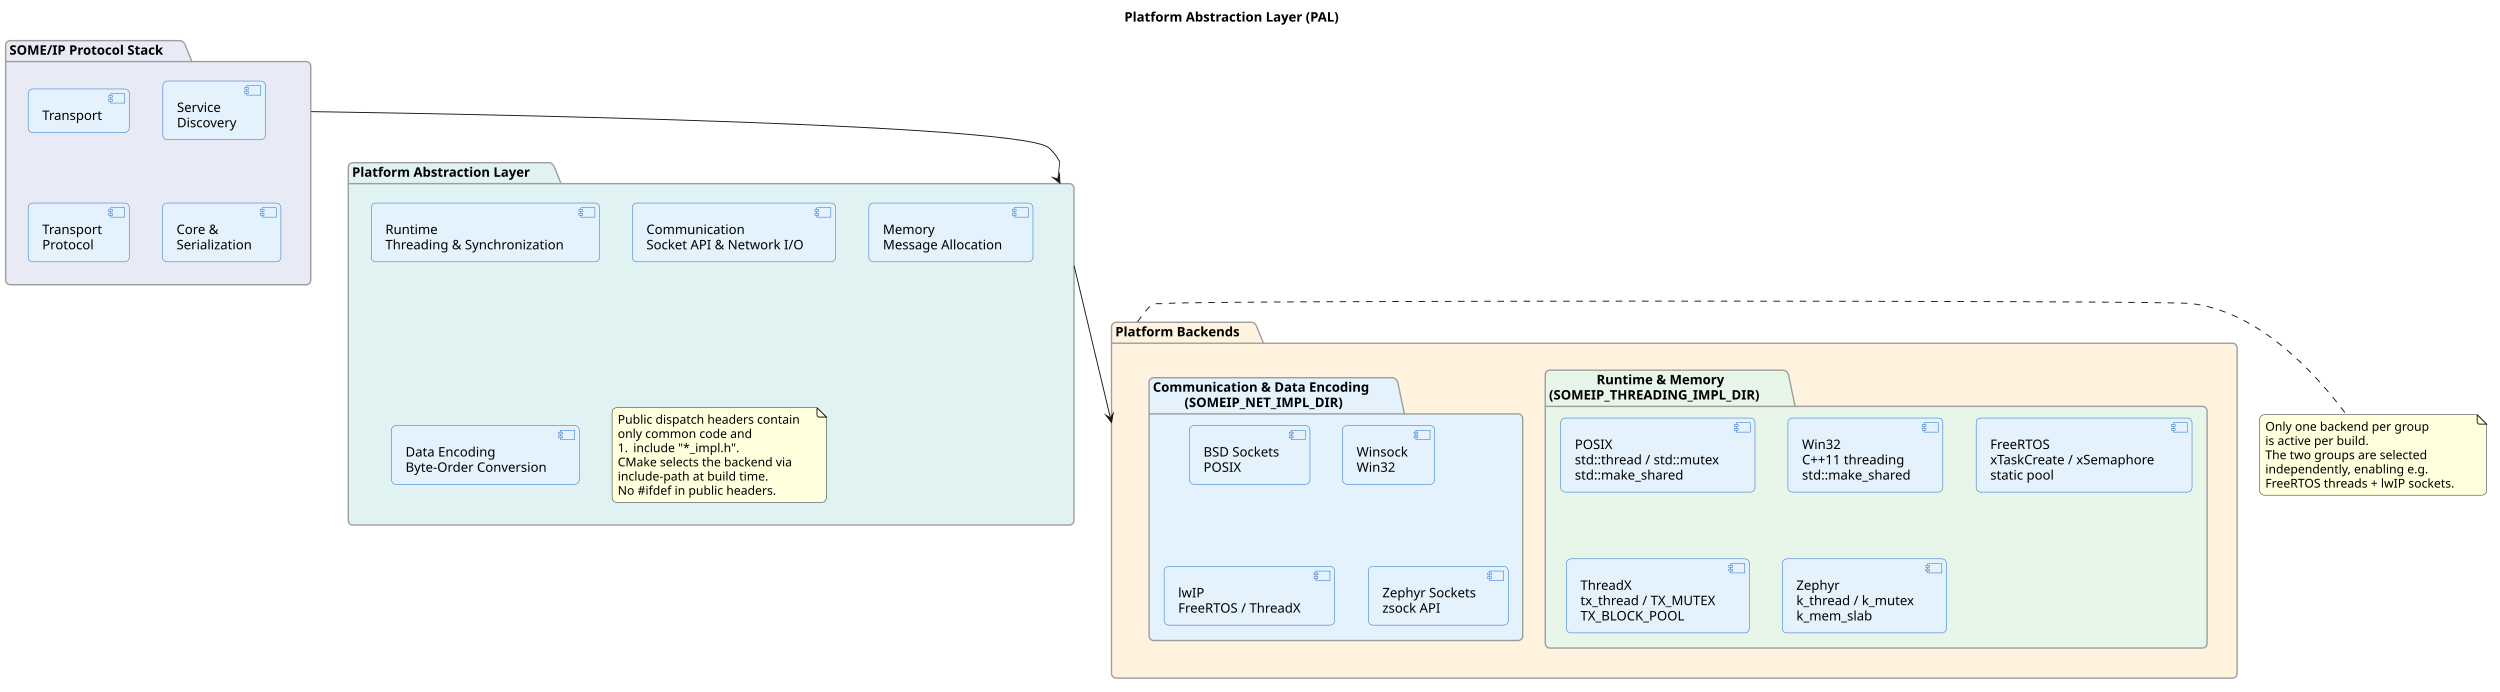
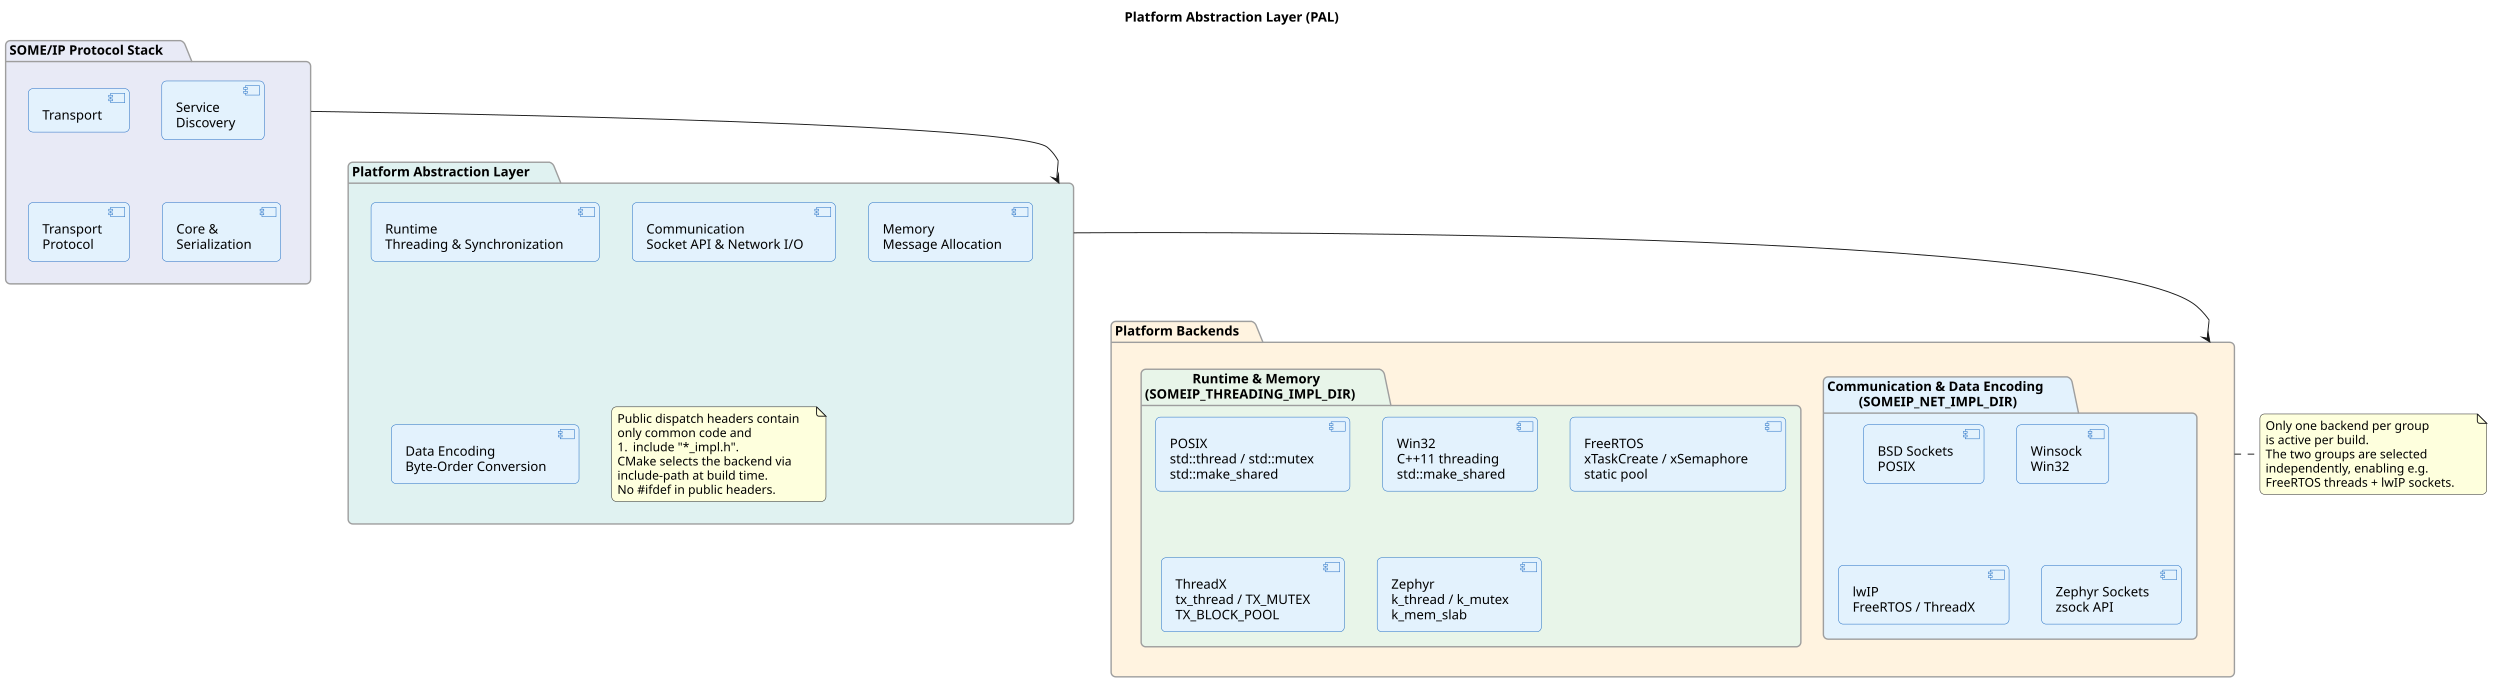
- <svg xmlns="http://www.w3.org/2000/svg" version="1.1" data-diagram-type="DESCRIPTION" style="width:2663px;height:737px;background:#FFFFFF;" width="2663px" height="737px" viewBox="0 0 2663 737" zoomAndPan="magnify" preserveAspectRatio="none" contentStyleType="text/css">
+ <svg xmlns="http://www.w3.org/2000/svg" version="1.1" data-diagram-type="DESCRIPTION" style="width:2664px;height:736px;background:#FFFFFF;" width="2664px" height="736px" viewBox="0 0 2664 736" zoomAndPan="magnify" preserveAspectRatio="none" contentStyleType="text/css">
  <defs />
  <g font-family="sans-serif" lengthAdjust="spacing">
    <g class="title" data-source-line="2">
-       <text x="1197.676" y="22.995" fill="#000" font-size="14" textLength="261.338" font-weight="700">Platform Abstraction Layer (PAL)</text>
+       <text x="1198.256" y="22.995" fill="#000" font-size="14" textLength="261.338" font-weight="700">Platform Abstraction Layer (PAL)</text>
    </g>
    <g class="cluster" data-qualified-name="STACK" id="ent0001" data-source-line="18">
-       <path d="M11,43.297 L192.452,43.297 A7.5,7.5 0 0 1 197.452,48.297 L204.452,65.594 L326,65.594 A5,5 0 0 1 331,70.594 L331,298.297 A5,5 0 0 1 326,303.297 L11,303.297 A5,5 0 0 1 6,298.297 L6,48.297 A5,5 0 0 1 11,43.297" style="stroke:#9E9E9E;stroke-width:1.5;" fill="#E8EAF6" />
+       <path d="M11,43.297 L192.452,43.297 A7.5,7.5 0 0 1 197.452,48.297 L204.452,65.594 L326,65.594 A5,5 0 0 1 331,70.594 L331,297.487 A5,5 0 0 1 326,302.487 L11,302.487 A5,5 0 0 1 6,297.487 L6,48.297 A5,5 0 0 1 11,43.297" style="stroke:#9E9E9E;stroke-width:1.5;" fill="#E8EAF6" />
      <line x1="6" y1="65.594" x2="204.452" y2="65.594" style="stroke:#9E9E9E;stroke-width:1.5;" />
      <text x="10" y="58.292" fill="#000" font-size="14" textLength="185.452" font-weight="700">SOME/IP Protocol Stack</text>
    </g>
    <g class="cluster" data-qualified-name="PAL" id="ent0006" data-source-line="25">
-       <path d="M376,173.297 L585.65,173.297 A7.5,7.5 0 0 1 590.65,178.297 L597.65,195.594 L1139,195.594 A5,5 0 0 1 1144,200.594 L1144,554.297 A5,5 0 0 1 1139,559.297 L376,559.297 A5,5 0 0 1 371,554.297 L371,178.297 A5,5 0 0 1 376,173.297" style="stroke:#9E9E9E;stroke-width:1.5;" fill="#E0F2F1" />
-       <line x1="371" y1="195.594" x2="597.65" y2="195.594" style="stroke:#9E9E9E;stroke-width:1.5;" />
-       <text x="375" y="188.292" fill="#000" font-size="14" textLength="213.65" font-weight="700">Platform Abstraction Layer</text>
+       <path d="M376,172.887 L585.65,172.887 A7.5,7.5 0 0 1 590.65,177.887 L597.65,195.184 L1139,195.184 A5,5 0 0 1 1144,200.184 L1144,553.327 A5,5 0 0 1 1139,558.327 L376,558.327 A5,5 0 0 1 371,553.327 L371,177.887 A5,5 0 0 1 376,172.887" style="stroke:#9E9E9E;stroke-width:1.5;" fill="#E0F2F1" />
+       <line x1="371" y1="195.184" x2="597.65" y2="195.184" style="stroke:#9E9E9E;stroke-width:1.5;" />
+       <text x="375" y="187.882" fill="#000" font-size="14" textLength="213.65" font-weight="700">Platform Abstraction Layer</text>
    </g>
    <g class="cluster" data-qualified-name="BE" id="ent0012" data-source-line="41">
-       <path d="M1189,343.297 L1333.818,343.297 A7.5,7.5 0 0 1 1338.818,348.297 L1345.818,365.594 L2378,365.594 A5,5 0 0 1 2383,370.594 L2383,717.297 A5,5 0 0 1 2378,722.297 L1189,722.297 A5,5 0 0 1 1184,717.297 L1184,348.297 A5,5 0 0 1 1189,343.297" style="stroke:#9E9E9E;stroke-width:1.5;" fill="#FFF3E0" />
-       <line x1="1184" y1="365.594" x2="1345.818" y2="365.594" style="stroke:#9E9E9E;stroke-width:1.5;" />
-       <text x="1188" y="358.292" fill="#000" font-size="14" textLength="148.818" font-weight="700">Platform Backends</text>
+       <path d="M1189,342.487 L1333.818,342.487 A7.5,7.5 0 0 1 1338.818,347.487 L1345.818,364.784 L2376,364.784 A5,5 0 0 1 2381,369.784 L2381,716.217 A5,5 0 0 1 2376,721.217 L1189,721.217 A5,5 0 0 1 1184,716.217 L1184,347.487 A5,5 0 0 1 1189,342.487" style="stroke:#9E9E9E;stroke-width:1.5;" fill="#FFF3E0" />
+       <line x1="1184" y1="364.784" x2="1345.818" y2="364.784" style="stroke:#9E9E9E;stroke-width:1.5;" />
+       <text x="1188" y="357.482" fill="#000" font-size="14" textLength="148.818" font-weight="700">Platform Backends</text>
    </g>
    <g class="cluster" data-qualified-name="BE.RTB" id="ent0013" data-source-line="42">
-       <path d="M1651,394.297 L1900.162,394.297 A7.5,7.5 0 0 1 1905.162,399.297 L1912.162,432.891 L2346,432.891 A5,5 0 0 1 2351,437.891 L2351,685.297 A5,5 0 0 1 2346,690.297 L1651,690.297 A5,5 0 0 1 1646,685.297 L1646,399.297 A5,5 0 0 1 1651,394.297" style="stroke:#9E9E9E;stroke-width:1.5;" fill="#E8F5E9" />
-       <line x1="1646" y1="432.891" x2="1912.162" y2="432.891" style="stroke:#9E9E9E;stroke-width:1.5;" />
-       <text x="1700.627" y="409.292" fill="#000" font-size="14" textLength="151.908" font-weight="700">Runtime &amp; Memory</text>
-       <text x="1650" y="425.589" fill="#000" font-size="14" textLength="253.162" font-weight="700">(SOMEIP_THREADING_IMPL_DIR)</text>
+       <path d="M1221,393.487 L1470.162,393.487 A7.5,7.5 0 0 1 1475.162,398.487 L1482.162,432.081 L1914,432.081 A5,5 0 0 1 1919,437.081 L1919,684.217 A5,5 0 0 1 1914,689.217 L1221,689.217 A5,5 0 0 1 1216,684.217 L1216,398.487 A5,5 0 0 1 1221,393.487" style="stroke:#9E9E9E;stroke-width:1.5;" fill="#E8F5E9" />
+       <line x1="1216" y1="432.081" x2="1482.162" y2="432.081" style="stroke:#9E9E9E;stroke-width:1.5;" />
+       <text x="1270.627" y="408.482" fill="#000" font-size="14" textLength="151.908" font-weight="700">Runtime &amp; Memory</text>
+       <text x="1220" y="424.779" fill="#000" font-size="14" textLength="253.162" font-weight="700">(SOMEIP_THREADING_IMPL_DIR)</text>
    </g>
    <g class="cluster" data-qualified-name="BE.CMB" id="ent0019" data-source-line="49">
-       <path d="M1229,402.297 L1483.918,402.297 A7.5,7.5 0 0 1 1488.918,407.297 L1495.918,440.891 L1617,440.891 A5,5 0 0 1 1622,445.891 L1622,677.297 A5,5 0 0 1 1617,682.297 L1229,682.297 A5,5 0 0 1 1224,677.297 L1224,407.297 A5,5 0 0 1 1229,402.297" style="stroke:#9E9E9E;stroke-width:1.5;" fill="#E3F2FD" />
-       <line x1="1224" y1="440.891" x2="1495.918" y2="440.891" style="stroke:#9E9E9E;stroke-width:1.5;" />
-       <text x="1228" y="417.292" fill="#000" font-size="14" textLength="258.918" font-weight="700">Communication &amp; Data Encoding</text>
-       <text x="1261.705" y="433.589" fill="#000" font-size="14" textLength="191.509" font-weight="700">(SOMEIP_NET_IMPL_DIR)</text>
+       <path d="M1948,401.627 L2202.918,401.627 A7.5,7.5 0 0 1 2207.918,406.627 L2214.918,440.221 L2336,440.221 A5,5 0 0 1 2341,445.221 L2341,676.067 A5,5 0 0 1 2336,681.067 L1948,681.067 A5,5 0 0 1 1943,676.067 L1943,406.627 A5,5 0 0 1 1948,401.627" style="stroke:#9E9E9E;stroke-width:1.5;" fill="#E3F2FD" />
+       <line x1="1943" y1="440.221" x2="2214.918" y2="440.221" style="stroke:#9E9E9E;stroke-width:1.5;" />
+       <text x="1947" y="416.622" fill="#000" font-size="14" textLength="258.918" font-weight="700">Communication &amp; Data Encoding</text>
+       <text x="1980.705" y="432.919" fill="#000" font-size="14" textLength="191.509" font-weight="700">(SOMEIP_NET_IMPL_DIR)</text>
    </g>
    <g class="entity" data-qualified-name="STACK.T" id="ent0002" data-source-line="19">
-       <rect x="30" y="94.797" width="107.751" height="46.297" fill="#E3F2FD" style="stroke:#1565C0;stroke-width:0.5;" rx="5" ry="5" />
-       <rect x="117.751" y="99.797" width="15" height="10" fill="#E3F2FD" style="stroke:#1565C0;stroke-width:0.5;" />
-       <rect x="115.751" y="101.797" width="4" height="2" fill="#E3F2FD" style="stroke:#1565C0;stroke-width:0.5;" />
-       <rect x="115.751" y="105.797" width="4" height="2" fill="#E3F2FD" style="stroke:#1565C0;stroke-width:0.5;" />
-       <text x="45" y="127.792" fill="#000" font-size="14" textLength="67.751">Transport</text>
+       <rect x="30.12" y="94.447" width="107.751" height="46.297" fill="#E3F2FD" style="stroke:#1565C0;stroke-width:0.5;" rx="5" ry="5" />
+       <rect x="117.871" y="99.447" width="15" height="10" fill="#E3F2FD" style="stroke:#1565C0;stroke-width:0.5;" />
+       <rect x="115.871" y="101.447" width="4" height="2" fill="#E3F2FD" style="stroke:#1565C0;stroke-width:0.5;" />
+       <rect x="115.871" y="105.447" width="4" height="2" fill="#E3F2FD" style="stroke:#1565C0;stroke-width:0.5;" />
+       <text x="45.12" y="127.442" fill="#000" font-size="14" textLength="67.751">Transport</text>
    </g>
    <g class="entity" data-qualified-name="STACK.SD" id="ent0003" data-source-line="20">
-       <rect x="173.5" y="86.297" width="109.166" height="62.594" fill="#E3F2FD" style="stroke:#1565C0;stroke-width:0.5;" rx="5" ry="5" />
-       <rect x="262.666" y="91.297" width="15" height="10" fill="#E3F2FD" style="stroke:#1565C0;stroke-width:0.5;" />
-       <rect x="260.666" y="93.297" width="4" height="2" fill="#E3F2FD" style="stroke:#1565C0;stroke-width:0.5;" />
-       <rect x="260.666" y="97.297" width="4" height="2" fill="#E3F2FD" style="stroke:#1565C0;stroke-width:0.5;" />
-       <text x="188.5" y="119.292" fill="#000" font-size="14" textLength="51.741">Service</text>
-       <text x="188.5" y="135.589" fill="#000" font-size="14" textLength="69.166">Discovery</text>
+       <rect x="172.42" y="86.297" width="109.166" height="62.594" fill="#E3F2FD" style="stroke:#1565C0;stroke-width:0.5;" rx="5" ry="5" />
+       <rect x="261.586" y="91.297" width="15" height="10" fill="#E3F2FD" style="stroke:#1565C0;stroke-width:0.5;" />
+       <rect x="259.586" y="93.297" width="4" height="2" fill="#E3F2FD" style="stroke:#1565C0;stroke-width:0.5;" />
+       <rect x="259.586" y="97.297" width="4" height="2" fill="#E3F2FD" style="stroke:#1565C0;stroke-width:0.5;" />
+       <text x="187.42" y="119.292" fill="#000" font-size="14" textLength="51.741">Service</text>
+       <text x="187.42" y="135.589" fill="#000" font-size="14" textLength="69.166">Discovery</text>
    </g>
    <g class="entity" data-qualified-name="STACK.TP" id="ent0004" data-source-line="21">
-       <rect x="30" y="216.297" width="107.751" height="62.594" fill="#E3F2FD" style="stroke:#1565C0;stroke-width:0.5;" rx="5" ry="5" />
-       <rect x="117.751" y="221.297" width="15" height="10" fill="#E3F2FD" style="stroke:#1565C0;stroke-width:0.5;" />
-       <rect x="115.751" y="223.297" width="4" height="2" fill="#E3F2FD" style="stroke:#1565C0;stroke-width:0.5;" />
-       <rect x="115.751" y="227.297" width="4" height="2" fill="#E3F2FD" style="stroke:#1565C0;stroke-width:0.5;" />
-       <text x="45" y="249.292" fill="#000" font-size="14" textLength="67.751">Transport</text>
-       <text x="45" y="265.589" fill="#000" font-size="14" textLength="56.971">Protocol</text>
+       <rect x="30.12" y="215.887" width="107.751" height="62.594" fill="#E3F2FD" style="stroke:#1565C0;stroke-width:0.5;" rx="5" ry="5" />
+       <rect x="117.871" y="220.887" width="15" height="10" fill="#E3F2FD" style="stroke:#1565C0;stroke-width:0.5;" />
+       <rect x="115.871" y="222.887" width="4" height="2" fill="#E3F2FD" style="stroke:#1565C0;stroke-width:0.5;" />
+       <rect x="115.871" y="226.887" width="4" height="2" fill="#E3F2FD" style="stroke:#1565C0;stroke-width:0.5;" />
+       <text x="45.12" y="248.882" fill="#000" font-size="14" textLength="67.751">Transport</text>
+       <text x="45.12" y="265.179" fill="#000" font-size="14" textLength="56.971">Protocol</text>
    </g>
    <g class="entity" data-qualified-name="STACK.CS" id="ent0005" data-source-line="22">
-       <rect x="173" y="216.297" width="126.249" height="62.594" fill="#E3F2FD" style="stroke:#1565C0;stroke-width:0.5;" rx="5" ry="5" />
-       <rect x="279.249" y="221.297" width="15" height="10" fill="#E3F2FD" style="stroke:#1565C0;stroke-width:0.5;" />
-       <rect x="277.249" y="223.297" width="4" height="2" fill="#E3F2FD" style="stroke:#1565C0;stroke-width:0.5;" />
-       <rect x="277.249" y="227.297" width="4" height="2" fill="#E3F2FD" style="stroke:#1565C0;stroke-width:0.5;" />
-       <text x="188" y="249.292" fill="#000" font-size="14" textLength="48.077">Core &amp;</text>
-       <text x="188" y="265.589" fill="#000" font-size="14" textLength="86.249">Serialization</text>
+       <rect x="172.88" y="215.887" width="126.249" height="62.594" fill="#E3F2FD" style="stroke:#1565C0;stroke-width:0.5;" rx="5" ry="5" />
+       <rect x="279.129" y="220.887" width="15" height="10" fill="#E3F2FD" style="stroke:#1565C0;stroke-width:0.5;" />
+       <rect x="277.129" y="222.887" width="4" height="2" fill="#E3F2FD" style="stroke:#1565C0;stroke-width:0.5;" />
+       <rect x="277.129" y="226.887" width="4" height="2" fill="#E3F2FD" style="stroke:#1565C0;stroke-width:0.5;" />
+       <text x="187.88" y="248.882" fill="#000" font-size="14" textLength="48.077">Core &amp;</text>
+       <text x="187.88" y="265.179" fill="#000" font-size="14" textLength="86.249">Serialization</text>
    </g>
    <g class="entity" data-qualified-name="PAL.RT" id="ent0007" data-source-line="26">
-       <rect x="395.5" y="216.297" width="243.171" height="62.594" fill="#E3F2FD" style="stroke:#1565C0;stroke-width:0.5;" rx="5" ry="5" />
-       <rect x="618.671" y="221.297" width="15" height="10" fill="#E3F2FD" style="stroke:#1565C0;stroke-width:0.5;" />
-       <rect x="616.671" y="223.297" width="4" height="2" fill="#E3F2FD" style="stroke:#1565C0;stroke-width:0.5;" />
-       <rect x="616.671" y="227.297" width="4" height="2" fill="#E3F2FD" style="stroke:#1565C0;stroke-width:0.5;" />
-       <text x="410.5" y="249.292" fill="#000" font-size="14" textLength="59.104">Runtime</text>
-       <text x="410.5" y="265.589" fill="#000" font-size="14" textLength="203.171">Threading &amp; Synchronization</text>
+       <rect x="395.41" y="215.887" width="243.171" height="62.594" fill="#E3F2FD" style="stroke:#1565C0;stroke-width:0.5;" rx="5" ry="5" />
+       <rect x="618.581" y="220.887" width="15" height="10" fill="#E3F2FD" style="stroke:#1565C0;stroke-width:0.5;" />
+       <rect x="616.581" y="222.887" width="4" height="2" fill="#E3F2FD" style="stroke:#1565C0;stroke-width:0.5;" />
+       <rect x="616.581" y="226.887" width="4" height="2" fill="#E3F2FD" style="stroke:#1565C0;stroke-width:0.5;" />
+       <text x="410.41" y="248.882" fill="#000" font-size="14" textLength="59.104">Runtime</text>
+       <text x="410.41" y="265.179" fill="#000" font-size="14" textLength="203.171">Threading &amp; Synchronization</text>
    </g>
    <g class="entity" data-qualified-name="PAL.CM" id="ent0008" data-source-line="27">
-       <rect x="673.5" y="216.297" width="216.545" height="62.594" fill="#E3F2FD" style="stroke:#1565C0;stroke-width:0.5;" rx="5" ry="5" />
-       <rect x="870.045" y="221.297" width="15" height="10" fill="#E3F2FD" style="stroke:#1565C0;stroke-width:0.5;" />
-       <rect x="868.045" y="223.297" width="4" height="2" fill="#E3F2FD" style="stroke:#1565C0;stroke-width:0.5;" />
-       <rect x="868.045" y="227.297" width="4" height="2" fill="#E3F2FD" style="stroke:#1565C0;stroke-width:0.5;" />
-       <text x="688.5" y="249.292" fill="#000" font-size="14" textLength="110.346">Communication</text>
-       <text x="688.5" y="265.589" fill="#000" font-size="14" textLength="176.545">Socket API &amp; Network I/O</text>
+       <rect x="673.73" y="215.887" width="216.545" height="62.594" fill="#E3F2FD" style="stroke:#1565C0;stroke-width:0.5;" rx="5" ry="5" />
+       <rect x="870.275" y="220.887" width="15" height="10" fill="#E3F2FD" style="stroke:#1565C0;stroke-width:0.5;" />
+       <rect x="868.275" y="222.887" width="4" height="2" fill="#E3F2FD" style="stroke:#1565C0;stroke-width:0.5;" />
+       <rect x="868.275" y="226.887" width="4" height="2" fill="#E3F2FD" style="stroke:#1565C0;stroke-width:0.5;" />
+       <text x="688.73" y="248.882" fill="#000" font-size="14" textLength="110.346">Communication</text>
+       <text x="688.73" y="265.179" fill="#000" font-size="14" textLength="176.545">Socket API &amp; Network I/O</text>
    </g>
    <g class="entity" data-qualified-name="PAL.MM" id="ent0009" data-source-line="28">
-       <rect x="925.5" y="216.297" width="174.825" height="62.594" fill="#E3F2FD" style="stroke:#1565C0;stroke-width:0.5;" rx="5" ry="5" />
-       <rect x="1080.325" y="221.297" width="15" height="10" fill="#E3F2FD" style="stroke:#1565C0;stroke-width:0.5;" />
-       <rect x="1078.325" y="223.297" width="4" height="2" fill="#E3F2FD" style="stroke:#1565C0;stroke-width:0.5;" />
-       <rect x="1078.325" y="227.297" width="4" height="2" fill="#E3F2FD" style="stroke:#1565C0;stroke-width:0.5;" />
-       <text x="940.5" y="249.292" fill="#000" font-size="14" textLength="56.937">Memory</text>
-       <text x="940.5" y="265.589" fill="#000" font-size="14" textLength="134.825">Message Allocation</text>
+       <rect x="925.59" y="215.887" width="174.825" height="62.594" fill="#E3F2FD" style="stroke:#1565C0;stroke-width:0.5;" rx="5" ry="5" />
+       <rect x="1080.415" y="220.887" width="15" height="10" fill="#E3F2FD" style="stroke:#1565C0;stroke-width:0.5;" />
+       <rect x="1078.415" y="222.887" width="4" height="2" fill="#E3F2FD" style="stroke:#1565C0;stroke-width:0.5;" />
+       <rect x="1078.415" y="226.887" width="4" height="2" fill="#E3F2FD" style="stroke:#1565C0;stroke-width:0.5;" />
+       <text x="940.59" y="248.882" fill="#000" font-size="14" textLength="56.937">Memory</text>
+       <text x="940.59" y="265.179" fill="#000" font-size="14" textLength="134.825">Message Allocation</text>
    </g>
    <g class="entity" data-qualified-name="PAL.DE" id="ent0010" data-source-line="29">
-       <rect x="417" y="453.297" width="200.016" height="62.594" fill="#E3F2FD" style="stroke:#1565C0;stroke-width:0.5;" rx="5" ry="5" />
-       <rect x="597.016" y="458.297" width="15" height="10" fill="#E3F2FD" style="stroke:#1565C0;stroke-width:0.5;" />
-       <rect x="595.016" y="460.297" width="4" height="2" fill="#E3F2FD" style="stroke:#1565C0;stroke-width:0.5;" />
-       <rect x="595.016" y="464.297" width="4" height="2" fill="#E3F2FD" style="stroke:#1565C0;stroke-width:0.5;" />
-       <text x="432" y="486.292" fill="#000" font-size="14" textLength="102.396">Data Encoding</text>
-       <text x="432" y="502.589" fill="#000" font-size="14" textLength="160.016">Byte-Order Conversion</text>
+       <rect x="416.99" y="452.627" width="200.016" height="62.594" fill="#E3F2FD" style="stroke:#1565C0;stroke-width:0.5;" rx="5" ry="5" />
+       <rect x="597.006" y="457.627" width="15" height="10" fill="#E3F2FD" style="stroke:#1565C0;stroke-width:0.5;" />
+       <rect x="595.006" y="459.627" width="4" height="2" fill="#E3F2FD" style="stroke:#1565C0;stroke-width:0.5;" />
+       <rect x="595.006" y="463.627" width="4" height="2" fill="#E3F2FD" style="stroke:#1565C0;stroke-width:0.5;" />
+       <text x="431.99" y="485.622" fill="#000" font-size="14" textLength="102.396">Data Encoding</text>
+       <text x="431.99" y="501.919" fill="#000" font-size="14" textLength="160.016">Byte-Order Conversion</text>
    </g>
    <g class="entity" data-qualified-name="PAL.PAL_NOTE" id="ent0011" data-source-line="32">
-       <path d="M652,439.297 L652,530.094 A5,5 0 0 0 657,535.094 L875.264,535.094 A5,5 0 0 0 880.264,530.094 L880.264,444.297 L870.264,434.297 L657,434.297 A5,5 0 0 0 652,439.297" style="stroke:#181818;stroke-width:0.5;" fill="#FEFFDD" />
-       <path d="M870.264,434.297 L870.264,441.797 A2.5,2.5 0 0 0 872.764,444.297 L880.264,444.297 L870.264,434.297" style="stroke:#181818;stroke-width:1;" fill="#FEFFDD" />
-       <text x="658" y="451.364" fill="#000" font-size="13" textLength="207.264">Public dispatch headers contain</text>
-       <text x="658" y="466.497" fill="#000" font-size="13" textLength="152.325">only common code and</text>
-       <text x="658" y="481.629" fill="#000" font-size="13" textLength="12.403">1.</text>
-       <text x="674.536" y="481.629" fill="#000" font-size="13" textLength="120.834">include "*_impl.h".</text>
-       <text x="658" y="496.762" fill="#000" font-size="13" textLength="201.703">CMake selects the backend via</text>
-       <text x="658" y="511.895" fill="#000" font-size="13" textLength="172.275">include-path at build time.</text>
-       <text x="658" y="527.028" fill="#000" font-size="13" textLength="181.784">No #ifdef in public headers.</text>
+       <path d="M651.87,438.527 L651.87,529.324 A5,5 0 0 0 656.87,534.324 L875.134,534.324 A5,5 0 0 0 880.134,529.324 L880.134,443.527 L870.134,433.527 L656.87,433.527 A5,5 0 0 0 651.87,438.527" style="stroke:#181818;stroke-width:0.5;" fill="#FEFFDD" />
+       <path d="M870.134,433.527 L870.134,441.027 A2.5,2.5 0 0 0 872.634,443.527 L880.134,443.527 L870.134,433.527" style="stroke:#181818;stroke-width:1;" fill="#FEFFDD" />
+       <text x="657.87" y="450.594" fill="#000" font-size="13" textLength="207.264">Public dispatch headers contain</text>
+       <text x="657.87" y="465.727" fill="#000" font-size="13" textLength="152.325">only common code and</text>
+       <text x="657.87" y="480.859" fill="#000" font-size="13" textLength="12.403">1.</text>
+       <text x="674.406" y="480.859" fill="#000" font-size="13" textLength="120.834">include "*_impl.h".</text>
+       <text x="657.87" y="495.992" fill="#000" font-size="13" textLength="201.703">CMake selects the backend via</text>
+       <text x="657.87" y="511.125" fill="#000" font-size="13" textLength="172.275">include-path at build time.</text>
+       <text x="657.87" y="526.258" fill="#000" font-size="13" textLength="181.784">No #ifdef in public headers.</text>
    </g>
    <g class="entity" data-qualified-name="BE.RTB.P1" id="ent0014" data-source-line="43">
-       <rect x="1662.5" y="445.297" width="206.92" height="78.891" fill="#E3F2FD" style="stroke:#1565C0;stroke-width:0.5;" rx="5" ry="5" />
-       <rect x="1849.42" y="450.297" width="15" height="10" fill="#E3F2FD" style="stroke:#1565C0;stroke-width:0.5;" />
-       <rect x="1847.42" y="452.297" width="4" height="2" fill="#E3F2FD" style="stroke:#1565C0;stroke-width:0.5;" />
-       <rect x="1847.42" y="456.297" width="4" height="2" fill="#E3F2FD" style="stroke:#1565C0;stroke-width:0.5;" />
-       <text x="1677.5" y="478.292" fill="#000" font-size="14" textLength="42.068">POSIX</text>
-       <text x="1677.5" y="494.589" fill="#000" font-size="14" textLength="166.92">std::thread / std::mutex</text>
-       <text x="1677.5" y="510.886" fill="#000" font-size="14" textLength="125.043">std::make_shared</text>
+       <rect x="1231.54" y="444.487" width="206.92" height="78.891" fill="#E3F2FD" style="stroke:#1565C0;stroke-width:0.5;" rx="5" ry="5" />
+       <rect x="1418.46" y="449.487" width="15" height="10" fill="#E3F2FD" style="stroke:#1565C0;stroke-width:0.5;" />
+       <rect x="1416.46" y="451.487" width="4" height="2" fill="#E3F2FD" style="stroke:#1565C0;stroke-width:0.5;" />
+       <rect x="1416.46" y="455.487" width="4" height="2" fill="#E3F2FD" style="stroke:#1565C0;stroke-width:0.5;" />
+       <text x="1246.54" y="477.482" fill="#000" font-size="14" textLength="42.068">POSIX</text>
+       <text x="1246.54" y="493.779" fill="#000" font-size="14" textLength="166.92">std::thread / std::mutex</text>
+       <text x="1246.54" y="510.076" fill="#000" font-size="14" textLength="125.043">std::make_shared</text>
    </g>
    <g class="entity" data-qualified-name="BE.RTB.W1" id="ent0015" data-source-line="44">
-       <rect x="1904.5" y="445.297" width="165.043" height="78.891" fill="#E3F2FD" style="stroke:#1565C0;stroke-width:0.5;" rx="5" ry="5" />
-       <rect x="2049.543" y="450.297" width="15" height="10" fill="#E3F2FD" style="stroke:#1565C0;stroke-width:0.5;" />
-       <rect x="2047.543" y="452.297" width="4" height="2" fill="#E3F2FD" style="stroke:#1565C0;stroke-width:0.5;" />
-       <rect x="2047.543" y="456.297" width="4" height="2" fill="#E3F2FD" style="stroke:#1565C0;stroke-width:0.5;" />
-       <text x="1919.5" y="478.292" fill="#000" font-size="14" textLength="44.42">Win32</text>
-       <text x="1919.5" y="494.589" fill="#000" font-size="14" textLength="123.348">C++11 threading</text>
-       <text x="1919.5" y="510.886" fill="#000" font-size="14" textLength="125.043">std::make_shared</text>
+       <rect x="1473.48" y="444.487" width="165.043" height="78.891" fill="#E3F2FD" style="stroke:#1565C0;stroke-width:0.5;" rx="5" ry="5" />
+       <rect x="1618.523" y="449.487" width="15" height="10" fill="#E3F2FD" style="stroke:#1565C0;stroke-width:0.5;" />
+       <rect x="1616.523" y="451.487" width="4" height="2" fill="#E3F2FD" style="stroke:#1565C0;stroke-width:0.5;" />
+       <rect x="1616.523" y="455.487" width="4" height="2" fill="#E3F2FD" style="stroke:#1565C0;stroke-width:0.5;" />
+       <text x="1488.48" y="477.482" fill="#000" font-size="14" textLength="44.42">Win32</text>
+       <text x="1488.48" y="493.779" fill="#000" font-size="14" textLength="123.348">C++11 threading</text>
+       <text x="1488.48" y="510.076" fill="#000" font-size="14" textLength="125.043">std::make_shared</text>
    </g>
    <g class="entity" data-qualified-name="BE.RTB.FR" id="ent0016" data-source-line="45">
-       <rect x="2105" y="445.297" width="229.957" height="78.891" fill="#E3F2FD" style="stroke:#1565C0;stroke-width:0.5;" rx="5" ry="5" />
-       <rect x="2314.957" y="450.297" width="15" height="10" fill="#E3F2FD" style="stroke:#1565C0;stroke-width:0.5;" />
-       <rect x="2312.957" y="452.297" width="4" height="2" fill="#E3F2FD" style="stroke:#1565C0;stroke-width:0.5;" />
-       <rect x="2312.957" y="456.297" width="4" height="2" fill="#E3F2FD" style="stroke:#1565C0;stroke-width:0.5;" />
-       <text x="2120" y="478.292" fill="#000" font-size="14" textLength="69.221">FreeRTOS</text>
-       <text x="2120" y="494.589" fill="#000" font-size="14" textLength="189.957">xTaskCreate / xSemaphore</text>
-       <text x="2120" y="510.886" fill="#000" font-size="14" textLength="72.796">static pool</text>
+       <rect x="1673.02" y="444.487" width="229.957" height="78.891" fill="#E3F2FD" style="stroke:#1565C0;stroke-width:0.5;" rx="5" ry="5" />
+       <rect x="1882.977" y="449.487" width="15" height="10" fill="#E3F2FD" style="stroke:#1565C0;stroke-width:0.5;" />
+       <rect x="1880.977" y="451.487" width="4" height="2" fill="#E3F2FD" style="stroke:#1565C0;stroke-width:0.5;" />
+       <rect x="1880.977" y="455.487" width="4" height="2" fill="#E3F2FD" style="stroke:#1565C0;stroke-width:0.5;" />
+       <text x="1688.02" y="477.482" fill="#000" font-size="14" textLength="69.221">FreeRTOS</text>
+       <text x="1688.02" y="493.779" fill="#000" font-size="14" textLength="189.957">xTaskCreate / xSemaphore</text>
+       <text x="1688.02" y="510.076" fill="#000" font-size="14" textLength="72.796">static pool</text>
    </g>
    <g class="entity" data-qualified-name="BE.RTB.TX" id="ent0017" data-source-line="46">
-       <rect x="1668.5" y="595.297" width="195.046" height="78.891" fill="#E3F2FD" style="stroke:#1565C0;stroke-width:0.5;" rx="5" ry="5" />
-       <rect x="1843.546" y="600.297" width="15" height="10" fill="#E3F2FD" style="stroke:#1565C0;stroke-width:0.5;" />
-       <rect x="1841.546" y="602.297" width="4" height="2" fill="#E3F2FD" style="stroke:#1565C0;stroke-width:0.5;" />
-       <rect x="1841.546" y="606.297" width="4" height="2" fill="#E3F2FD" style="stroke:#1565C0;stroke-width:0.5;" />
-       <text x="1683.5" y="628.292" fill="#000" font-size="14" textLength="58.851">ThreadX</text>
-       <text x="1683.5" y="644.589" fill="#000" font-size="14" textLength="155.046">tx_thread / TX_MUTEX</text>
-       <text x="1683.5" y="660.886" fill="#000" font-size="14" textLength="117.804">TX_BLOCK_POOL</text>
+       <rect x="1237.48" y="594.327" width="195.046" height="78.891" fill="#E3F2FD" style="stroke:#1565C0;stroke-width:0.5;" rx="5" ry="5" />
+       <rect x="1412.526" y="599.327" width="15" height="10" fill="#E3F2FD" style="stroke:#1565C0;stroke-width:0.5;" />
+       <rect x="1410.526" y="601.327" width="4" height="2" fill="#E3F2FD" style="stroke:#1565C0;stroke-width:0.5;" />
+       <rect x="1410.526" y="605.327" width="4" height="2" fill="#E3F2FD" style="stroke:#1565C0;stroke-width:0.5;" />
+       <text x="1252.48" y="627.322" fill="#000" font-size="14" textLength="58.851">ThreadX</text>
+       <text x="1252.48" y="643.619" fill="#000" font-size="14" textLength="155.046">tx_thread / TX_MUTEX</text>
+       <text x="1252.48" y="659.916" fill="#000" font-size="14" textLength="117.804">TX_BLOCK_POOL</text>
    </g>
    <g class="entity" data-qualified-name="BE.RTB.ZR" id="ent0018" data-source-line="47">
-       <rect x="1898.5" y="595.297" width="174.928" height="78.891" fill="#E3F2FD" style="stroke:#1565C0;stroke-width:0.5;" rx="5" ry="5" />
-       <rect x="2053.428" y="600.297" width="15" height="10" fill="#E3F2FD" style="stroke:#1565C0;stroke-width:0.5;" />
-       <rect x="2051.428" y="602.297" width="4" height="2" fill="#E3F2FD" style="stroke:#1565C0;stroke-width:0.5;" />
-       <rect x="2051.428" y="606.297" width="4" height="2" fill="#E3F2FD" style="stroke:#1565C0;stroke-width:0.5;" />
-       <text x="1913.5" y="628.292" fill="#000" font-size="14" textLength="50.005">Zephyr</text>
-       <text x="1913.5" y="644.589" fill="#000" font-size="14" textLength="134.928">k_thread / k_mutex</text>
-       <text x="1913.5" y="660.886" fill="#000" font-size="14" textLength="86.646">k_mem_slab</text>
+       <rect x="1467.54" y="594.327" width="174.928" height="78.891" fill="#E3F2FD" style="stroke:#1565C0;stroke-width:0.5;" rx="5" ry="5" />
+       <rect x="1622.468" y="599.327" width="15" height="10" fill="#E3F2FD" style="stroke:#1565C0;stroke-width:0.5;" />
+       <rect x="1620.468" y="601.327" width="4" height="2" fill="#E3F2FD" style="stroke:#1565C0;stroke-width:0.5;" />
+       <rect x="1620.468" y="605.327" width="4" height="2" fill="#E3F2FD" style="stroke:#1565C0;stroke-width:0.5;" />
+       <text x="1482.54" y="627.322" fill="#000" font-size="14" textLength="50.005">Zephyr</text>
+       <text x="1482.54" y="643.619" fill="#000" font-size="14" textLength="134.928">k_thread / k_mutex</text>
+       <text x="1482.54" y="659.916" fill="#000" font-size="14" textLength="86.646">k_mem_slab</text>
    </g>
    <g class="entity" data-qualified-name="BE.CMB.P2" id="ent0020" data-source-line="50">
-       <rect x="1267" y="453.297" width="128.375" height="62.594" fill="#E3F2FD" style="stroke:#1565C0;stroke-width:0.5;" rx="5" ry="5" />
-       <rect x="1375.375" y="458.297" width="15" height="10" fill="#E3F2FD" style="stroke:#1565C0;stroke-width:0.5;" />
-       <rect x="1373.375" y="460.297" width="4" height="2" fill="#E3F2FD" style="stroke:#1565C0;stroke-width:0.5;" />
-       <rect x="1373.375" y="464.297" width="4" height="2" fill="#E3F2FD" style="stroke:#1565C0;stroke-width:0.5;" />
-       <text x="1282" y="486.292" fill="#000" font-size="14" textLength="88.375">BSD Sockets</text>
-       <text x="1282" y="502.589" fill="#000" font-size="14" textLength="42.068">POSIX</text>
+       <rect x="1985.81" y="452.627" width="128.375" height="62.594" fill="#E3F2FD" style="stroke:#1565C0;stroke-width:0.5;" rx="5" ry="5" />
+       <rect x="2094.185" y="457.627" width="15" height="10" fill="#E3F2FD" style="stroke:#1565C0;stroke-width:0.5;" />
+       <rect x="2092.185" y="459.627" width="4" height="2" fill="#E3F2FD" style="stroke:#1565C0;stroke-width:0.5;" />
+       <rect x="2092.185" y="463.627" width="4" height="2" fill="#E3F2FD" style="stroke:#1565C0;stroke-width:0.5;" />
+       <text x="2000.81" y="485.622" fill="#000" font-size="14" textLength="88.375">BSD Sockets</text>
+       <text x="2000.81" y="501.919" fill="#000" font-size="14" textLength="42.068">POSIX</text>
    </g>
    <g class="entity" data-qualified-name="BE.CMB.W2" id="ent0021" data-source-line="51">
-       <rect x="1430" y="453.297" width="98.27" height="62.594" fill="#E3F2FD" style="stroke:#1565C0;stroke-width:0.5;" rx="5" ry="5" />
-       <rect x="1508.27" y="458.297" width="15" height="10" fill="#E3F2FD" style="stroke:#1565C0;stroke-width:0.5;" />
-       <rect x="1506.27" y="460.297" width="4" height="2" fill="#E3F2FD" style="stroke:#1565C0;stroke-width:0.5;" />
-       <rect x="1506.27" y="464.297" width="4" height="2" fill="#E3F2FD" style="stroke:#1565C0;stroke-width:0.5;" />
-       <text x="1445" y="486.292" fill="#000" font-size="14" textLength="58.27">Winsock</text>
-       <text x="1445" y="502.589" fill="#000" font-size="14" textLength="44.42">Win32</text>
+       <rect x="2148.87" y="452.627" width="98.27" height="62.594" fill="#E3F2FD" style="stroke:#1565C0;stroke-width:0.5;" rx="5" ry="5" />
+       <rect x="2227.14" y="457.627" width="15" height="10" fill="#E3F2FD" style="stroke:#1565C0;stroke-width:0.5;" />
+       <rect x="2225.14" y="459.627" width="4" height="2" fill="#E3F2FD" style="stroke:#1565C0;stroke-width:0.5;" />
+       <rect x="2225.14" y="463.627" width="4" height="2" fill="#E3F2FD" style="stroke:#1565C0;stroke-width:0.5;" />
+       <text x="2163.87" y="485.622" fill="#000" font-size="14" textLength="58.27">Winsock</text>
+       <text x="2163.87" y="501.919" fill="#000" font-size="14" textLength="44.42">Win32</text>
    </g>
    <g class="entity" data-qualified-name="BE.CMB.LW" id="ent0022" data-source-line="52">
-       <rect x="1240" y="603.297" width="181.688" height="62.594" fill="#E3F2FD" style="stroke:#1565C0;stroke-width:0.5;" rx="5" ry="5" />
-       <rect x="1401.688" y="608.297" width="15" height="10" fill="#E3F2FD" style="stroke:#1565C0;stroke-width:0.5;" />
-       <rect x="1399.688" y="610.297" width="4" height="2" fill="#E3F2FD" style="stroke:#1565C0;stroke-width:0.5;" />
-       <rect x="1399.688" y="614.297" width="4" height="2" fill="#E3F2FD" style="stroke:#1565C0;stroke-width:0.5;" />
-       <text x="1255" y="636.292" fill="#000" font-size="14" textLength="27.911">lwIP</text>
-       <text x="1255" y="652.589" fill="#000" font-size="14" textLength="141.688">FreeRTOS / ThreadX</text>
+       <rect x="1959.16" y="602.477" width="181.688" height="62.594" fill="#E3F2FD" style="stroke:#1565C0;stroke-width:0.5;" rx="5" ry="5" />
+       <rect x="2120.848" y="607.477" width="15" height="10" fill="#E3F2FD" style="stroke:#1565C0;stroke-width:0.5;" />
+       <rect x="2118.848" y="609.477" width="4" height="2" fill="#E3F2FD" style="stroke:#1565C0;stroke-width:0.5;" />
+       <rect x="2118.848" y="613.477" width="4" height="2" fill="#E3F2FD" style="stroke:#1565C0;stroke-width:0.5;" />
+       <text x="1974.16" y="635.472" fill="#000" font-size="14" textLength="27.911">lwIP</text>
+       <text x="1974.16" y="651.769" fill="#000" font-size="14" textLength="141.688">FreeRTOS / ThreadX</text>
    </g>
    <g class="entity" data-qualified-name="BE.CMB.ZS" id="ent0023" data-source-line="53">
-       <rect x="1457.5" y="603.297" width="149.108" height="62.594" fill="#E3F2FD" style="stroke:#1565C0;stroke-width:0.5;" rx="5" ry="5" />
-       <rect x="1586.608" y="608.297" width="15" height="10" fill="#E3F2FD" style="stroke:#1565C0;stroke-width:0.5;" />
-       <rect x="1584.608" y="610.297" width="4" height="2" fill="#E3F2FD" style="stroke:#1565C0;stroke-width:0.5;" />
-       <rect x="1584.608" y="614.297" width="4" height="2" fill="#E3F2FD" style="stroke:#1565C0;stroke-width:0.5;" />
-       <text x="1472.5" y="636.292" fill="#000" font-size="14" textLength="109.108">Zephyr Sockets</text>
-       <text x="1472.5" y="652.589" fill="#000" font-size="14" textLength="65.611">zsock API</text>
+       <rect x="2175.45" y="602.477" width="149.108" height="62.594" fill="#E3F2FD" style="stroke:#1565C0;stroke-width:0.5;" rx="5" ry="5" />
+       <rect x="2304.558" y="607.477" width="15" height="10" fill="#E3F2FD" style="stroke:#1565C0;stroke-width:0.5;" />
+       <rect x="2302.558" y="609.477" width="4" height="2" fill="#E3F2FD" style="stroke:#1565C0;stroke-width:0.5;" />
+       <rect x="2302.558" y="613.477" width="4" height="2" fill="#E3F2FD" style="stroke:#1565C0;stroke-width:0.5;" />
+       <text x="2190.45" y="635.472" fill="#000" font-size="14" textLength="109.108">Zephyr Sockets</text>
+       <text x="2190.45" y="651.769" fill="#000" font-size="14" textLength="65.611">zsock API</text>
    </g>
    <g class="entity" data-qualified-name="GMN26" id="ent0027" data-source-line="61">
-       <path d="M2407,446.797 L2407,522.461 A5,5 0 0 0 2412,527.461 L2643.689,527.461 A5,5 0 0 0 2648.689,522.461 L2648.689,451.797 L2638.689,441.797 L2412,441.797 A5,5 0 0 0 2407,446.797" style="stroke:#181818;stroke-width:0.5;" fill="#FEFFDD" />
-       <path d="M2638.689,441.797 L2638.689,449.297 A2.5,2.5 0 0 0 2641.189,451.797 L2648.689,451.797 L2638.689,441.797" style="stroke:#181818;stroke-width:1;" fill="#FEFFDD" />
-       <text x="2413" y="458.864" fill="#000" font-size="13" textLength="185.517">Only one backend per group</text>
-       <text x="2413" y="473.997" fill="#000" font-size="13" textLength="119.99">is active per build.</text>
-       <text x="2413" y="489.129" fill="#000" font-size="13" textLength="185.39">The two groups are selected</text>
-       <text x="2413" y="504.262" fill="#000" font-size="13" textLength="186.564">independently, enabling e.g.</text>
-       <text x="2413" y="519.395" fill="#000" font-size="13" textLength="220.689">FreeRTOS threads + lwIP sockets.</text>
+       <path d="M2408.16,446.097 L2408.16,521.761 A5,5 0 0 0 2413.16,526.761 L2644.849,526.761 A5,5 0 0 0 2649.849,521.761 L2649.849,451.097 L2639.849,441.097 L2413.16,441.097 A5,5 0 0 0 2408.16,446.097" style="stroke:#181818;stroke-width:0.5;" fill="#FEFFDD" />
+       <path d="M2639.849,441.097 L2639.849,448.597 A2.5,2.5 0 0 0 2642.349,451.097 L2649.849,451.097 L2639.849,441.097" style="stroke:#181818;stroke-width:1;" fill="#FEFFDD" />
+       <text x="2414.16" y="458.164" fill="#000" font-size="13" textLength="185.517">Only one backend per group</text>
+       <text x="2414.16" y="473.297" fill="#000" font-size="13" textLength="119.99">is active per build.</text>
+       <text x="2414.16" y="488.429" fill="#000" font-size="13" textLength="185.39">The two groups are selected</text>
+       <text x="2414.16" y="503.562" fill="#000" font-size="13" textLength="186.564">independently, enabling e.g.</text>
+       <text x="2414.16" y="518.695" fill="#000" font-size="13" textLength="220.689">FreeRTOS threads + lwIP sockets.</text>
    </g>
    <g class="link" data-entity-1="ent0001" data-entity-2="ent0006" id="lnk24" data-source-line="57" data-link-type="dependency">
-       <path d="M331.435,118.912 C332.123,118.922 332.85,118.933 333.617,118.944 C339.752,119.032 348.412,119.161 359.242,119.332 C380.901,119.675 411.241,120.187 447.424,120.886 C519.79,122.284 615.528,124.429 711.944,127.457 C904.775,133.512 1100.315,143.097 1117,157.297 C1120.811,160.539 1123.972,164.339 1126.585,168.51 C1127.238,169.552 1127.857,170.618 1128.444,171.704 C1128.59,171.976 1128.735,172.249 1128.877,172.523 C1128.949,172.66 1126.746,190.641 1126.816,190.778" style="stroke:#181818;stroke-width:1;" fill="none" id="STACK-to-PAL" />
-       <polygon points="1129.09,195.231,1128.56,185.397,1126.816,190.778,1121.435,189.035,1129.09,195.231" fill="#181818" style="stroke:#181818;stroke-width:1;stroke-linejoin:miter;stroke-miterlimit:10;" />
+       <path d="M331.423,118.711 C332.109,118.721 332.835,118.731 333.601,118.742 C339.727,118.83 348.374,118.959 359.188,119.13 C380.816,119.472 411.111,119.984 447.242,120.682 C519.504,122.077 615.107,124.218 711.391,127.234 C903.96,133.267 1099.255,142.802 1116,156.887 C1119.83,160.108 1123.02,163.889 1125.67,168.042 C1126.333,169.081 1126.962,170.142 1127.558,171.224 C1127.856,171.766 1125.866,190.159 1126.148,190.71" style="stroke:#181818;stroke-width:1;" fill="none" id="STACK-to-PAL" />
+       <polygon points="1128.429,195.159,1127.883,185.326,1126.148,190.71,1120.764,188.975,1128.429,195.159" fill="#181818" style="stroke:#181818;stroke-width:1;stroke-linejoin:miter;stroke-miterlimit:10;" />
    </g>
    <g class="link" data-entity-1="ent0006" data-entity-2="ent0012" id="lnk25" data-source-line="58" data-link-type="dependency">
-       <path d="M1144.162,283.045 C1144.24,283.372 1144.319,283.702 1144.398,284.033 C1144.555,284.695 1144.715,285.364 1144.876,286.04 C1150.031,307.672 1156.841,336.253 1163.677,364.942 C1170.514,393.631 1177.376,422.427 1182.633,444.488 C1182.961,445.867 1183.284,447.22 1183.599,448.544 C1183.678,448.876 1183.757,449.205 1183.835,449.533 C1183.874,449.696 1182.754,444.996 1182.793,445.159" style="stroke:#181818;stroke-width:1;" fill="none" id="PAL-to-BE" />
-       <polygon points="1183.952,450.023,1185.756,440.341,1182.793,445.159,1177.974,442.195,1183.952,450.023" fill="#181818" style="stroke:#181818;stroke-width:1;stroke-linejoin:miter;stroke-miterlimit:10;" />
+       <path d="M1144.205,248.125 C1145.86,248.114 1147.756,248.101 1149.886,248.088 C1158.406,248.036 1170.663,247.973 1186.151,247.926 C1217.126,247.832 1261.021,247.8 1313.768,248.038 C1419.263,248.514 1560.17,250.071 1703.958,254.374 C1991.533,262.982 2290.63,282.577 2341,326.487 C2344.291,329.356 2347.299,332.464 2350.045,335.77 C2351.418,337.424 2352.725,339.127 2353.97,340.874 C2354.282,341.311 2351.761,359.925 2352.064,360.367" style="stroke:#181818;stroke-width:1;" fill="none" id="PAL-to-BE" />
+       <polygon points="2354.893,364.49,2353.1,354.806,2352.064,360.367,2346.503,359.331,2354.893,364.49" fill="#181818" style="stroke:#181818;stroke-width:1;stroke-linejoin:miter;stroke-miterlimit:10;" />
    </g>
    <g class="link" data-entity-1="ent0012" data-entity-2="ent0027" id="lnk28" data-source-line="61" data-link-type="association">
-       <path d="M1211.762,342.876 C1211.903,342.653 1212.046,342.43 1212.189,342.208 C1213.334,340.43 1214.533,338.688 1215.788,336.986 C1218.297,333.583 1221.028,330.342 1224,327.297 C1229.57,321.587 1233.57,324.187 1241.5,323.297 C1271.64,319.897 2303.36,319.897 2333.5,323.297 C2405.68,331.437 2465.82,396.557 2499.33,441.567" style="stroke:#181818;stroke-width:1;stroke-dasharray:7,7;" fill="none" id="BE-GMN26" />
+       <path d="M2381.111,483.927 C2381.468,483.927 2381.825,483.927 2382.183,483.927 C2385.04,483.927 2387.898,483.927 2390.755,483.927 C2396.47,483.927 2402.185,483.927 2407.9,483.927" style="stroke:#181818;stroke-width:1;stroke-dasharray:7,7;" fill="none" id="BE-GMN26" />
    </g>
  </g>
</svg>
